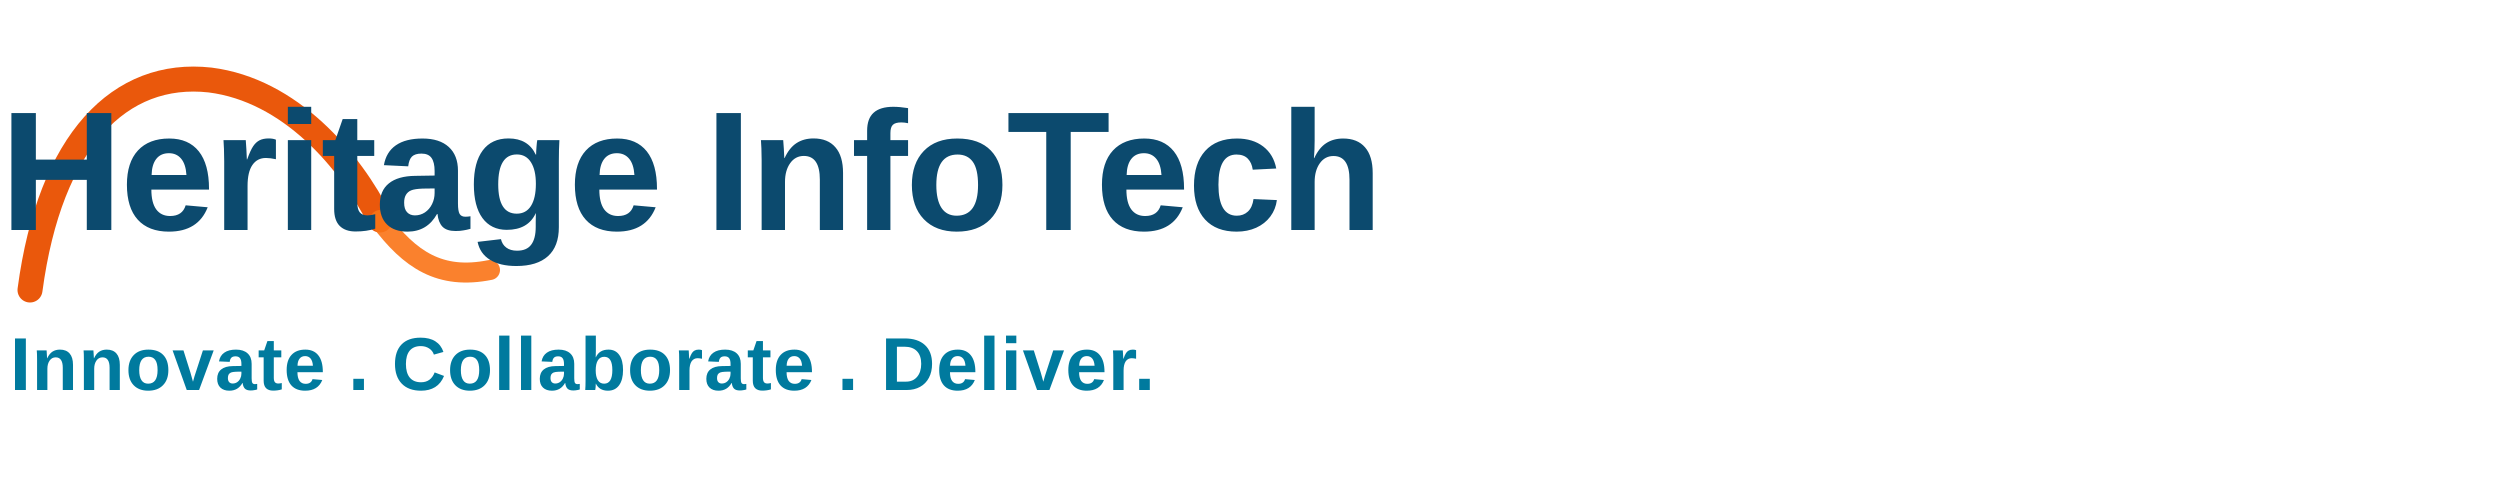
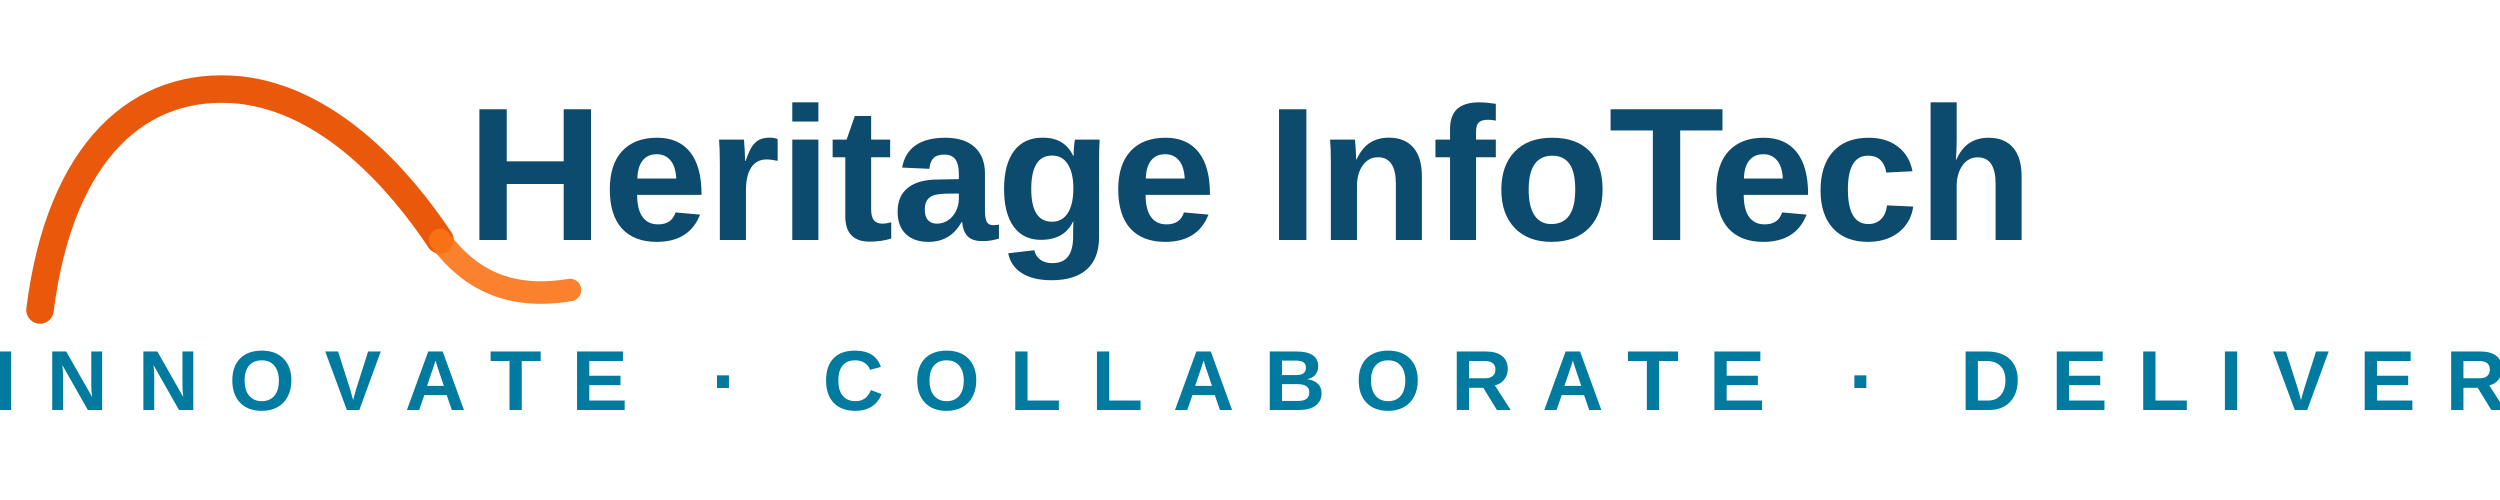
<svg xmlns="http://www.w3.org/2000/svg" viewBox="0 0 500 100" fill="none" role="img" aria-label="Heritage InfoTech — Innovate. Collaborate. Deliver.">
-   <path d="M6 58C10 28 24 14 42 16C58 18 70 32 76 44" stroke="#EA580C" stroke-width="5" stroke-linecap="round" fill="none" />
-   <path d="M76 44C82 52 88 56 98 54" stroke="#F97316" stroke-width="4" stroke-linecap="round" fill="none" opacity="0.9" />
-   <text x="0" y="46" fill="#0C4A6E" font-family="Arial, Helvetica, system-ui, sans-serif" font-size="34" font-weight="700" letter-spacing="-0.5">
+   <path d="M8 62C12 30 28 16 48 18C66 20 80 36 88 48" stroke="#EA580C" stroke-width="5.5" stroke-linecap="round" fill="none" />
+   <path d="M88 48C94 56 102 60 114 58" stroke="#F97316" stroke-width="4.5" stroke-linecap="round" fill="none" opacity="0.9" />
+   <text x="250" y="48" text-anchor="middle" fill="#0C4A6E" font-family="Arial, Helvetica, system-ui, sans-serif" font-size="38" font-weight="700" letter-spacing="-0.3">
    Heritage InfoTech
  </text>
-   <text x="2" y="78" fill="#007A9E" font-family="Arial, Helvetica, system-ui, sans-serif" font-size="15" font-weight="600" letter-spacing="0.2">
-     Innovate . Collaborate . Deliver.
+   <text x="250" y="82" text-anchor="middle" fill="#007A9E" font-family="Arial, Helvetica, system-ui, sans-serif" font-size="17" font-weight="600" letter-spacing="0.35em">
+     INNOVATE · COLLABORATE · DELIVER
  </text>
</svg>
